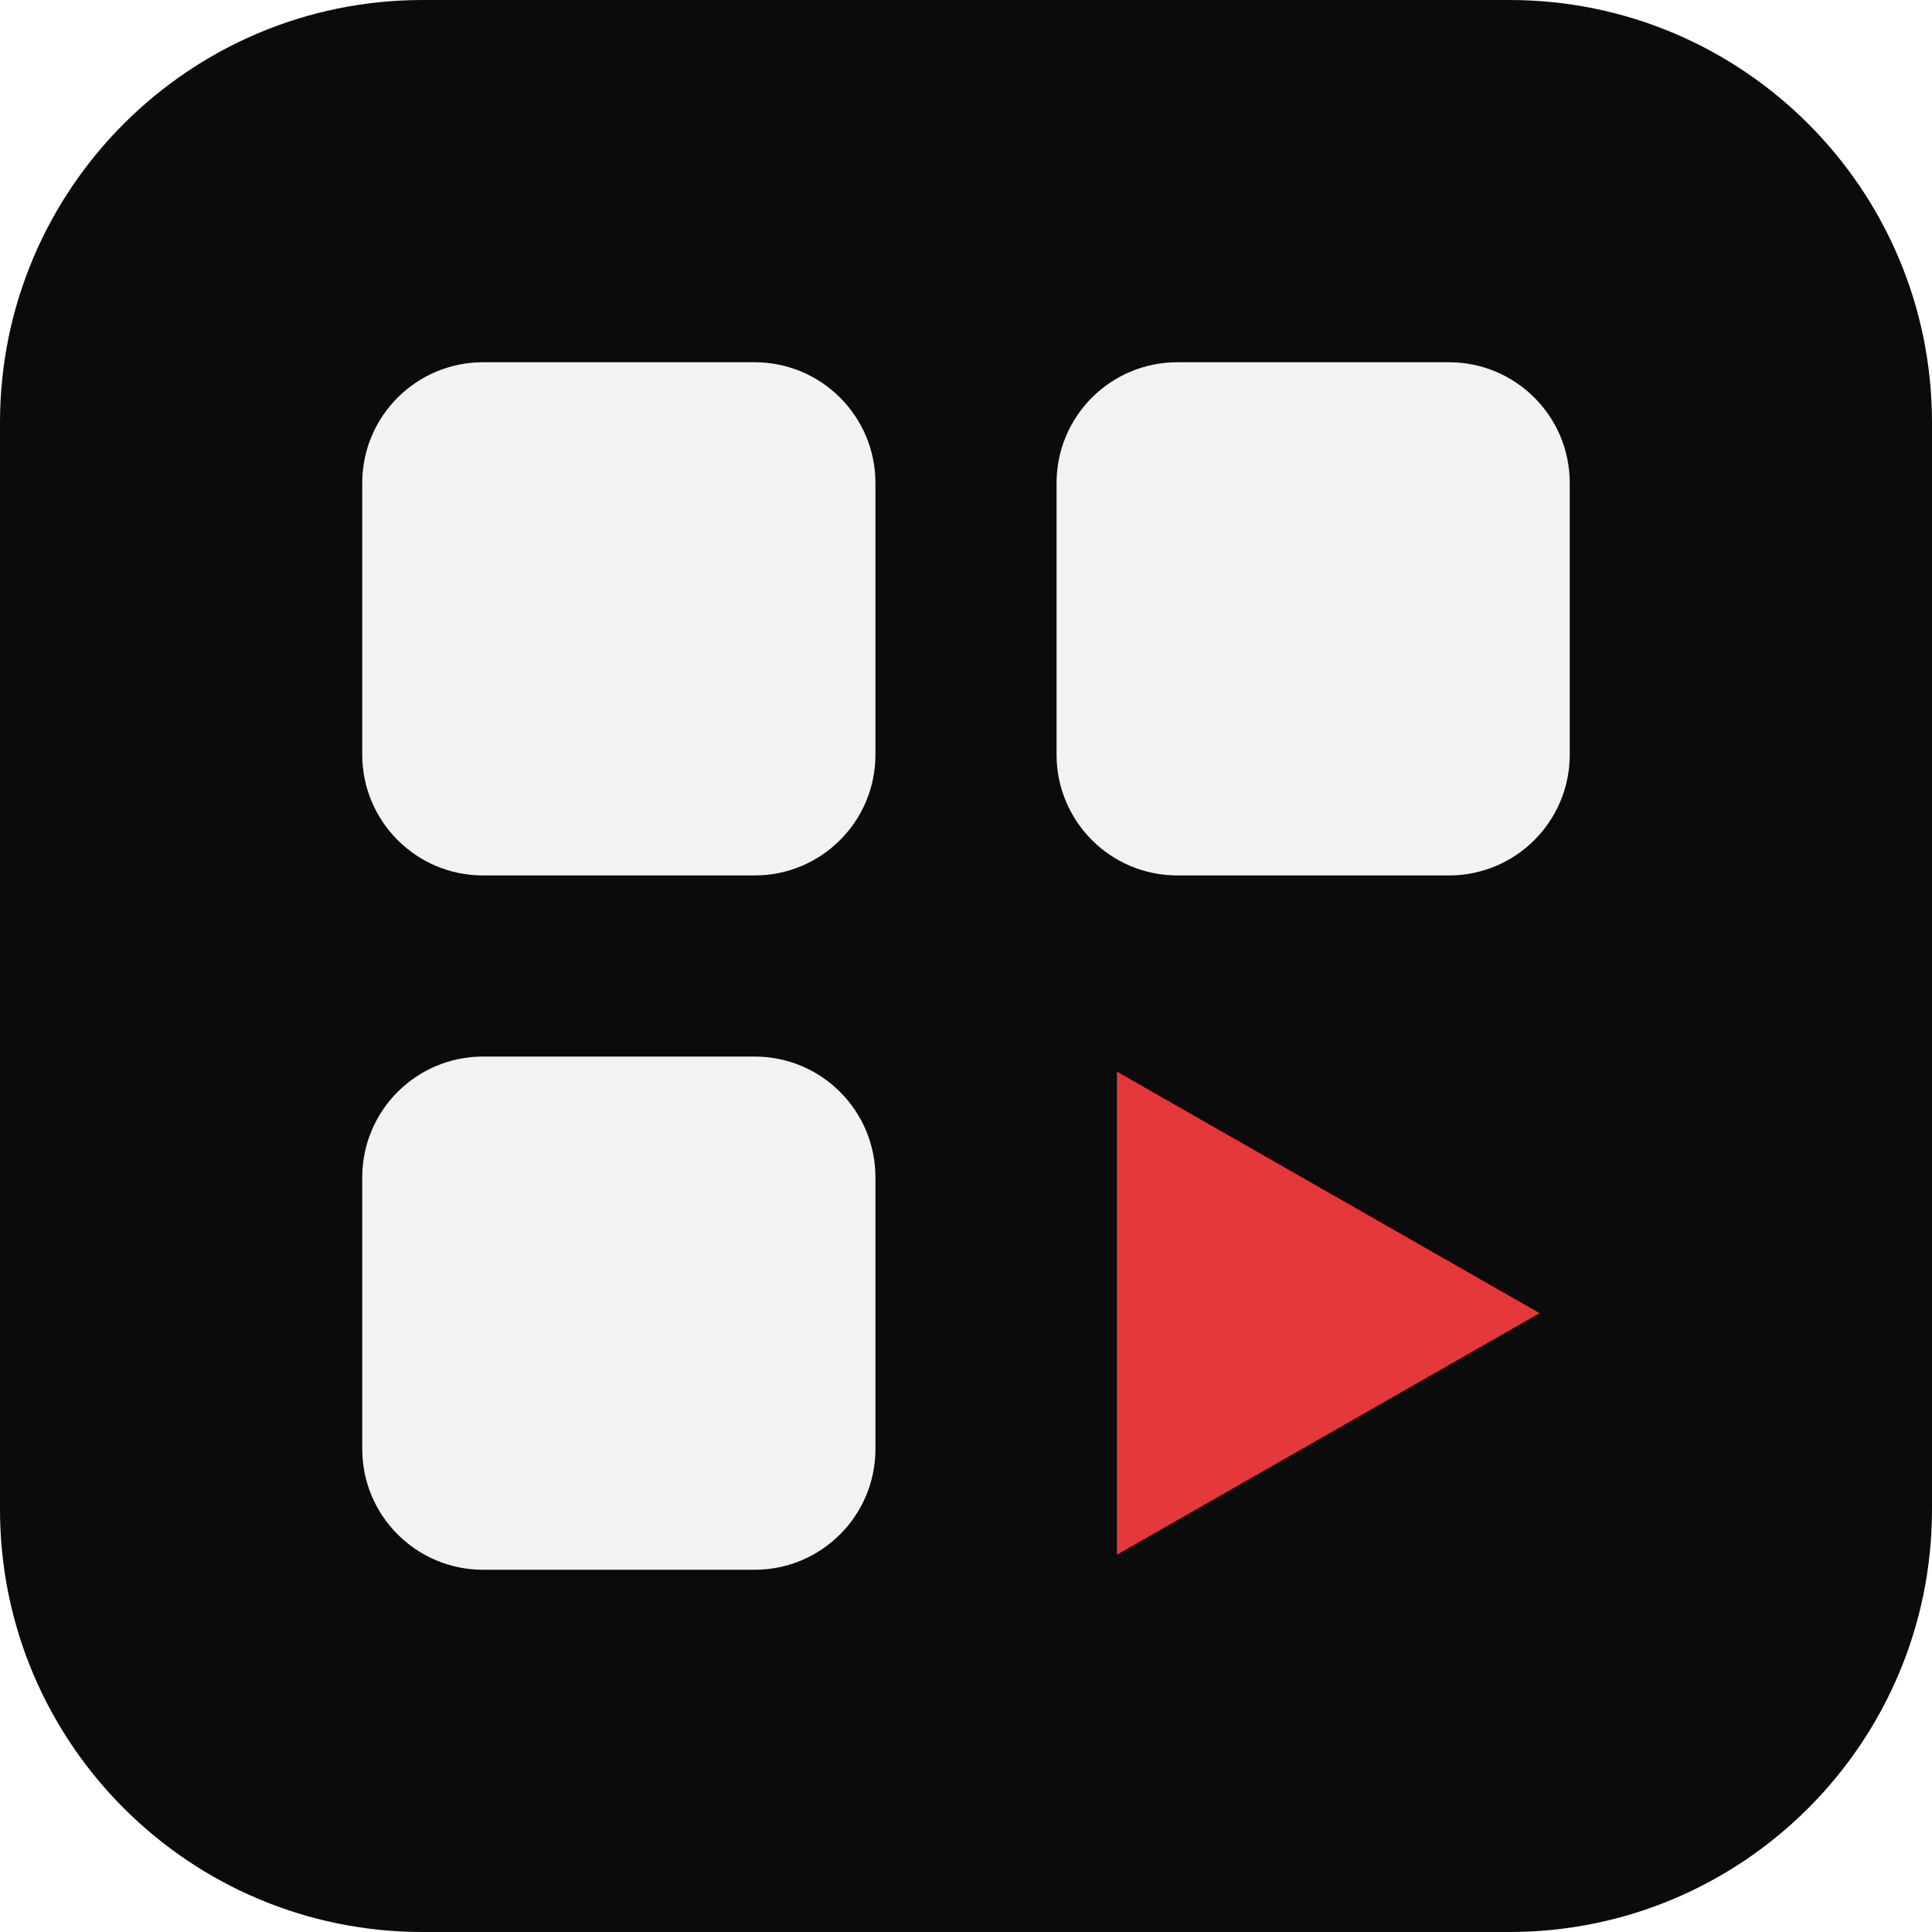
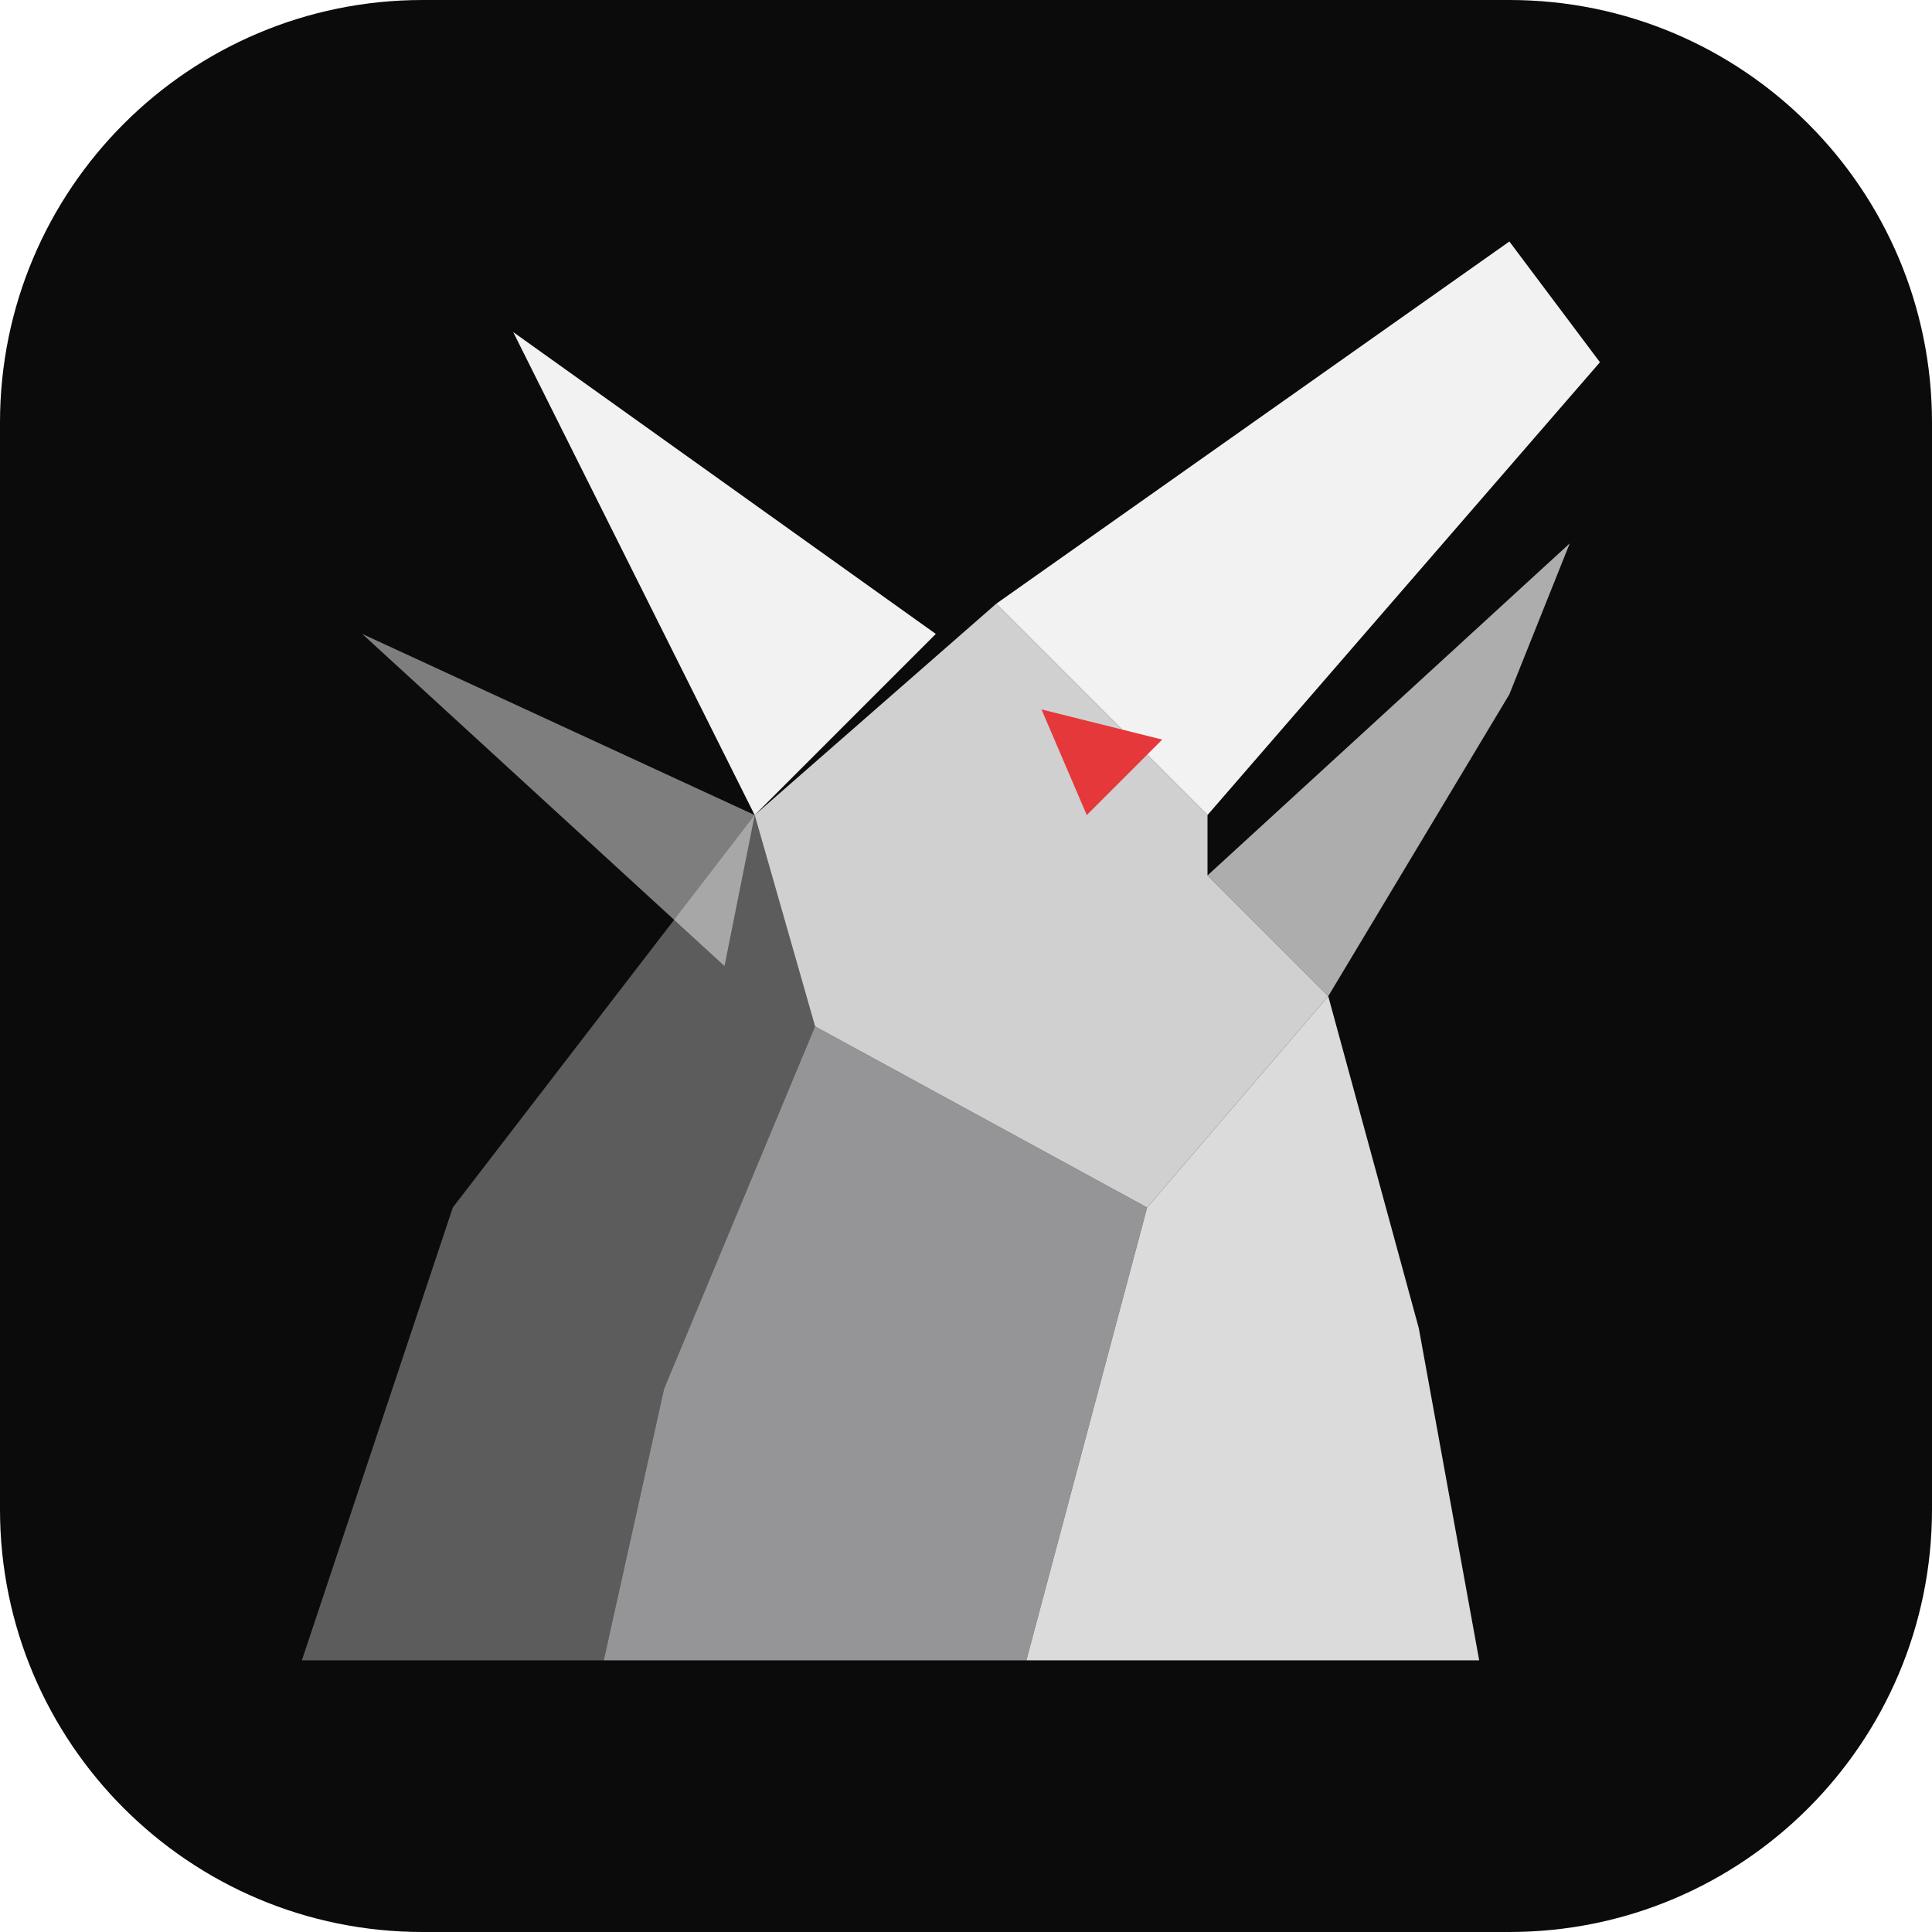
<svg xmlns="http://www.w3.org/2000/svg" viewBox="0 0 64 64">
  <rect width="64" height="64" rx="14" fill="#0b0b0c" />
-   <rect x="12" y="12" width="17" height="17" rx="4" fill="#f2f2f3" />
-   <rect x="35" y="12" width="17" height="17" rx="4" fill="#f2f2f3" />
-   <rect x="12" y="35" width="17" height="17" rx="4" fill="#f2f2f3" />
-   <path d="M37 35.5v16l14-8z" fill="#e5383b" />
+   <g fill="#f2f2f3">
+     <path d="M33 20L50 8L53 12L40 27z" />
+     <path d="M40 29L52 18L50 23L44 33z" fill-opacity=".7" />
+     <path d="M33 20L40 27L40 29L44 33L38 40L27 34L25 27z" fill-opacity=".85" />
+     <path d="M31 21L17 11L25 27z" />
+     <path d="M25 27L12 21L24 32z" fill-opacity=".5" />
+     <path d="M38 40L44 33L47 44L49 55L34 55z" fill-opacity=".9" />
+     <path d="M27 34L38 40L34 55L20 55L22 46z" fill-opacity=".6" />
+     <path d="M25 27L27 34L22 46L20 55L10 55L15 40z" fill-opacity=".35" />
+   </g>
+   <path d="M34.5 23.5L38.5 24.5L36 27z" fill="#e5383b" />
</svg>
